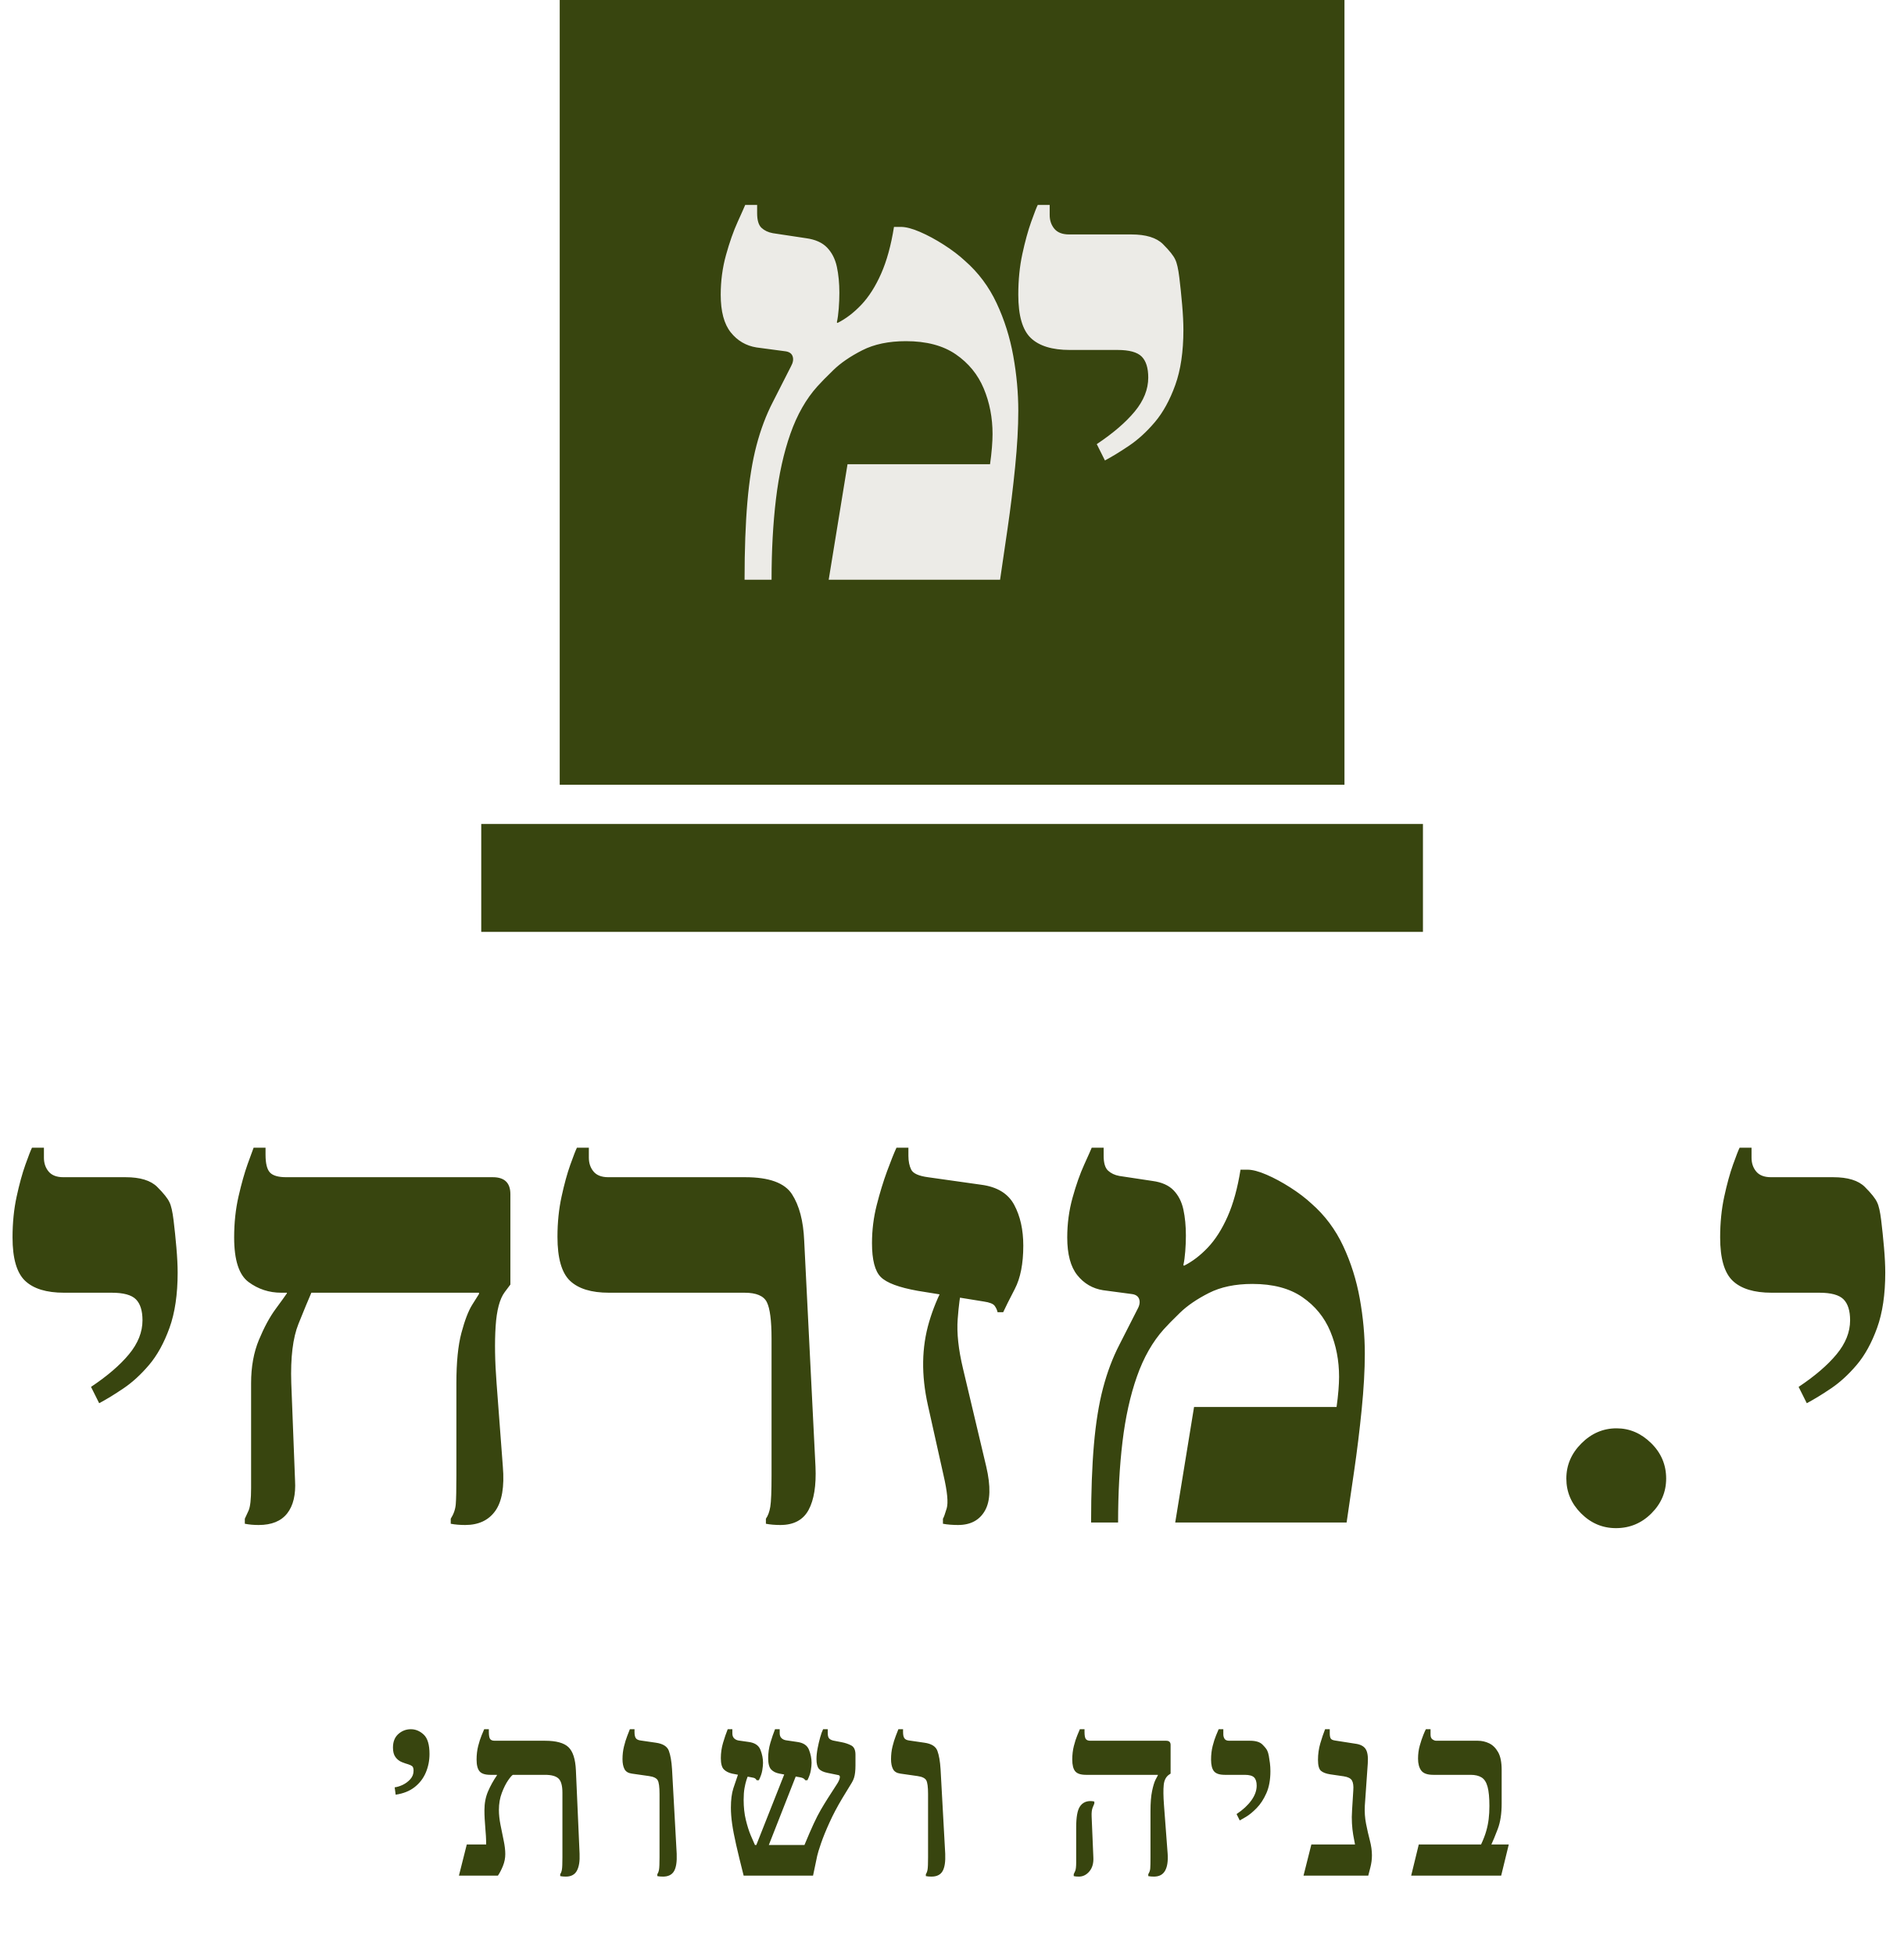
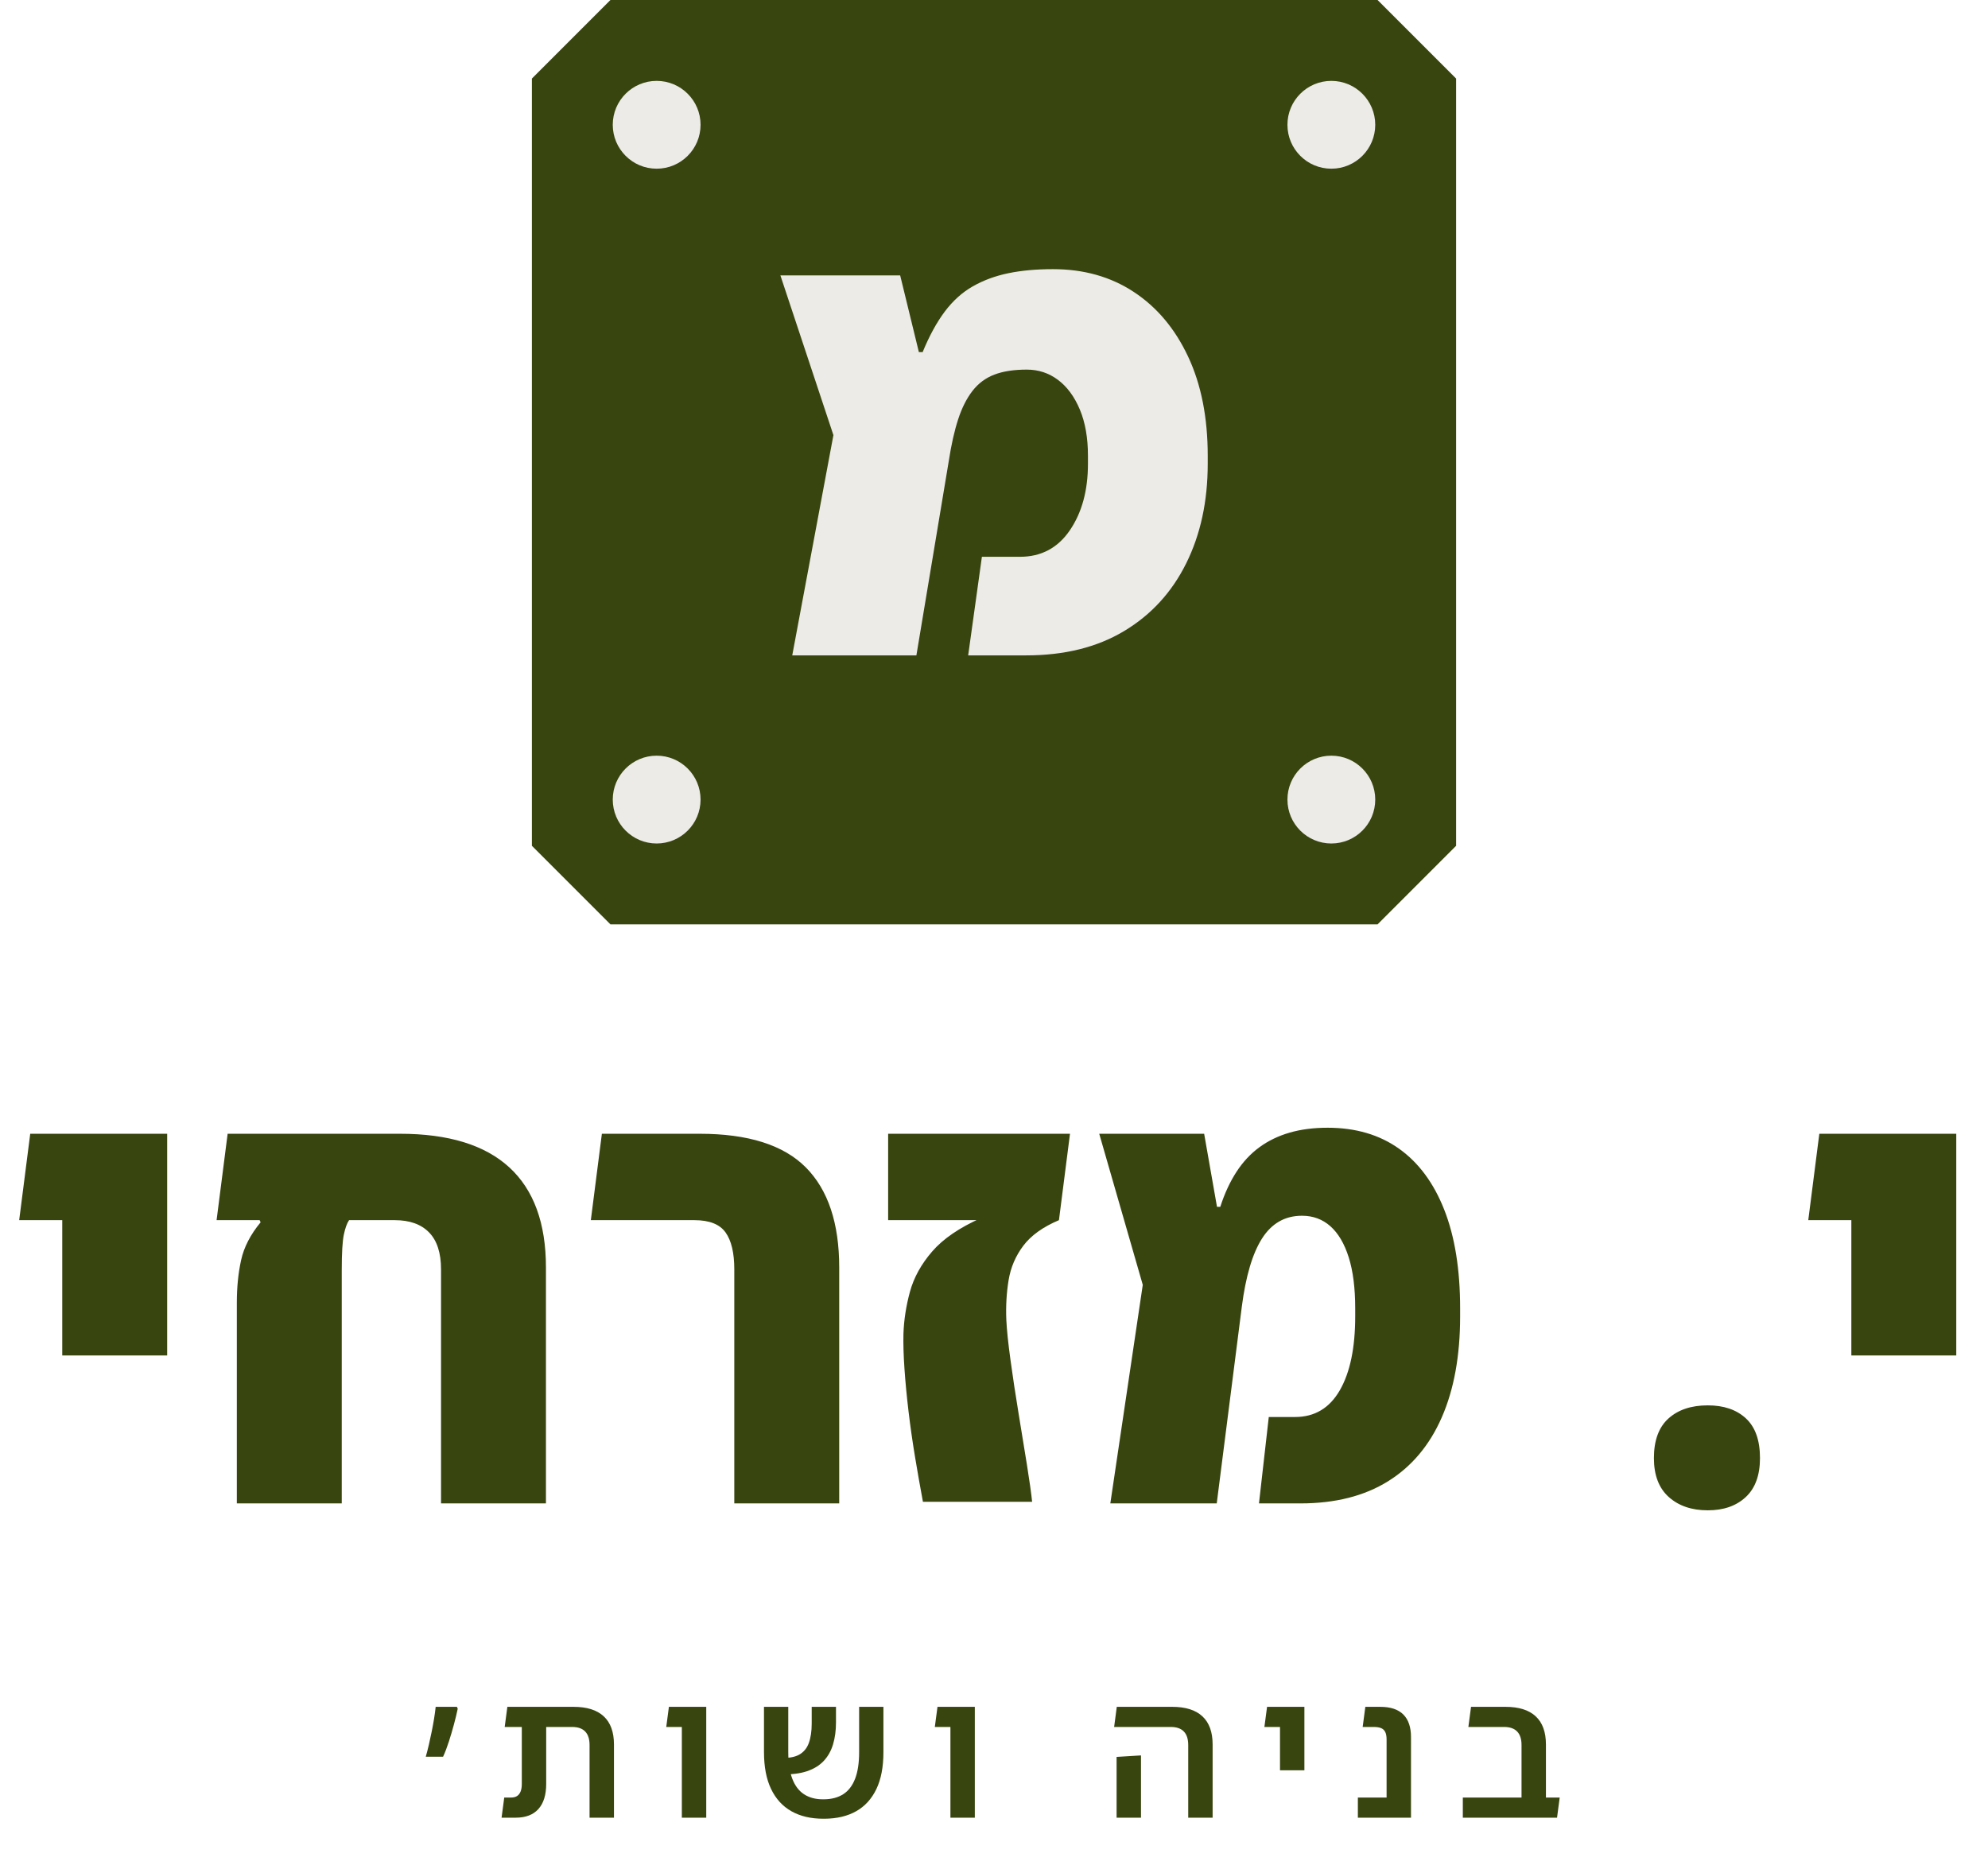
- <svg xmlns="http://www.w3.org/2000/svg" viewBox="0 0 194.1 199.2" role="img" aria-label="י. מזרחי בניה ושות׳">
-   <g transform="translate(49.06 0.00) scale(1)">
-     <rect x="8.0" y="0" width="80.0" height="80.0" fill="#38450f" />
-     <rect x="0" y="84.0" width="96.0" height="11.0" fill="#38450f" />
-     <path fill="#ecebe7" transform="translate(73.50 59.10)" d="M-9.92 -12.16 -10.752 -13.824Q-8.256 -15.488 -6.88 -17.152Q-5.504 -18.816 -5.504 -20.608Q-5.504 -22.08 -6.176 -22.752Q-6.848 -23.424 -8.64 -23.424H-13.504Q-16.192 -23.424 -17.472 -24.64Q-18.752 -25.856 -18.752 -29.056Q-18.752 -31.296 -18.336 -33.216Q-17.92 -35.136 -17.44 -36.48Q-16.96 -37.824 -16.768 -38.208H-15.552V-37.184Q-15.552 -36.352 -15.072 -35.776Q-14.592 -35.2 -13.568 -35.2H-7.232Q-4.992 -35.2 -4 -34.208Q-3.008 -33.216 -2.752 -32.64Q-2.496 -32.128 -2.336 -30.816Q-2.176 -29.504 -2.048 -28.032Q-1.92 -26.56 -1.92 -25.472Q-1.92 -22.144 -2.752 -19.84Q-3.584 -17.536 -4.832 -16.064Q-6.08 -14.592 -7.456 -13.664Q-8.832 -12.736 -9.92 -12.16Z M-46.656 0.0Q-46.656 -4.608 -46.368 -7.936Q-46.08 -11.264 -45.44 -13.696Q-44.8 -16.128 -43.776 -18.112L-41.92 -21.76Q-41.6 -22.336 -41.76 -22.784Q-41.92 -23.232 -42.56 -23.296L-45.44 -23.68Q-47.04 -23.936 -48.064 -25.216Q-49.088 -26.496 -49.088 -29.056Q-49.088 -31.168 -48.544 -33.12Q-48.0 -35.072 -47.36 -36.48Q-46.72 -37.888 -46.592 -38.208H-45.376V-37.376Q-45.376 -36.288 -44.928 -35.872Q-44.48 -35.456 -43.776 -35.328L-40.384 -34.816Q-38.976 -34.624 -38.24 -33.856Q-37.504 -33.088 -37.248 -31.904Q-36.992 -30.72 -36.992 -29.248Q-36.992 -28.48 -37.056 -27.648Q-37.12 -26.816 -37.248 -26.24L-37.184 -26.176Q-35.904 -26.816 -34.752 -28.032Q-33.6 -29.248 -32.736 -31.2Q-31.872 -33.152 -31.424 -35.968H-30.72Q-29.952 -35.968 -28.768 -35.456Q-27.584 -34.944 -26.336 -34.144Q-25.088 -33.344 -24.192 -32.512Q-22.144 -30.72 -20.96 -28.192Q-19.776 -25.664 -19.264 -22.816Q-18.752 -19.968 -18.752 -17.216Q-18.752 -14.72 -19.072 -11.52Q-19.392 -8.32 -19.84 -5.248Q-20.288 -2.176 -20.608 0.0H-38.08L-36.16 -11.776H-21.632Q-21.504 -12.672 -21.44 -13.472Q-21.376 -14.272 -21.376 -14.848Q-21.376 -17.344 -22.272 -19.488Q-23.168 -21.632 -25.12 -22.976Q-27.072 -24.32 -30.208 -24.32Q-32.832 -24.32 -34.656 -23.392Q-36.48 -22.464 -37.6 -21.376Q-38.72 -20.288 -39.232 -19.712Q-40.96 -17.792 -41.984 -14.88Q-43.008 -11.968 -43.456 -8.224Q-43.904 -4.48 -43.904 0.0Z" />
+ <svg xmlns="http://www.w3.org/2000/svg" viewBox="0 0 215.1 202.6" role="img" aria-label="י. מזרחי בניה ושות׳">
+   <g transform="translate(57.55 0.00) scale(2.5)">
+     <path fill="#38450f" d="M3.4 0L36.6 0L40 3.4L40 36.6L36.6 40L3.4 40L0 36.6L0 3.4Z" />
+     <circle cx="5.4" cy="5.4" r="1.9" fill="#ecebe7" />
+     <circle cx="5.4" cy="34.6" r="1.9" fill="#ecebe7" />
+     <circle cx="34.6" cy="5.4" r="1.9" fill="#ecebe7" />
+     <circle cx="34.6" cy="34.6" r="1.9" fill="#ecebe7" />
+     <path fill="#ecebe7" transform="translate(29.79 28.36)" d="M-18.522 0.0 -16.74 -9.531 -19.035 -16.443H-13.851L-13.041 -13.122H-12.879Q-12.447 -14.175 -11.921 -14.877Q-11.394 -15.579 -10.706 -15.97Q-10.017 -16.362 -9.167 -16.538Q-8.316 -16.713 -7.236 -16.713Q-5.238 -16.713 -3.74 -15.727Q-2.241 -14.742 -1.391 -12.933Q-0.54 -11.124 -0.54 -8.64V-8.289Q-0.54 -5.859 -1.472 -3.982Q-2.403 -2.106 -4.158 -1.053Q-5.913 0.0 -8.397 0.0H-10.908L-10.314 -4.266H-8.667Q-7.29 -4.266 -6.507 -5.413Q-5.724 -6.561 -5.724 -8.289V-8.64Q-5.724 -9.801 -6.075 -10.638Q-6.426 -11.475 -7.02 -11.921Q-7.614 -12.366 -8.37 -12.366Q-9.207 -12.366 -9.774 -12.15Q-10.341 -11.934 -10.719 -11.448Q-11.097 -10.962 -11.34 -10.22Q-11.583 -9.477 -11.745 -8.424L-13.149 0.0Z" />
  </g>
-   <path fill="#38450f" transform="translate(194.11 155.21)" d="M-9.92 -12.16 -10.752 -13.824Q-8.256 -15.488 -6.88 -17.152Q-5.504 -18.816 -5.504 -20.608Q-5.504 -22.08 -6.176 -22.752Q-6.848 -23.424 -8.64 -23.424H-13.504Q-16.192 -23.424 -17.472 -24.64Q-18.752 -25.856 -18.752 -29.056Q-18.752 -31.296 -18.336 -33.216Q-17.92 -35.136 -17.44 -36.48Q-16.96 -37.824 -16.768 -38.208H-15.552V-37.184Q-15.552 -36.352 -15.072 -35.776Q-14.592 -35.2 -13.568 -35.2H-7.232Q-4.992 -35.2 -4 -34.208Q-3.008 -33.216 -2.752 -32.64Q-2.496 -32.128 -2.336 -30.816Q-2.176 -29.504 -2.048 -28.032Q-1.92 -26.56 -1.92 -25.472Q-1.92 -22.144 -2.752 -19.84Q-3.584 -17.536 -4.832 -16.064Q-6.08 -14.592 -7.456 -13.664Q-8.832 -12.736 -9.92 -12.16Z M-29.376 0.576Q-31.424 0.576 -32.928 -0.928Q-34.432 -2.432 -34.432 -4.48Q-34.432 -6.528 -32.896 -8.064Q-31.36 -9.6 -29.312 -9.6Q-27.328 -9.6 -25.792 -8.096Q-24.256 -6.592 -24.256 -4.48Q-24.256 -2.432 -25.76 -0.928Q-27.264 0.576 -29.376 0.576Z M-82.88 0.0Q-82.88 -4.608 -82.592 -7.936Q-82.304 -11.264 -81.664 -13.696Q-81.024 -16.128 -80 -18.112L-78.144 -21.76Q-77.824 -22.336 -77.984 -22.784Q-78.144 -23.232 -78.784 -23.296L-81.664 -23.68Q-83.264 -23.936 -84.288 -25.216Q-85.312 -26.496 -85.312 -29.056Q-85.312 -31.168 -84.768 -33.12Q-84.224 -35.072 -83.584 -36.48Q-82.944 -37.888 -82.816 -38.208H-81.6V-37.376Q-81.6 -36.288 -81.152 -35.872Q-80.704 -35.456 -80 -35.328L-76.608 -34.816Q-75.2 -34.624 -74.464 -33.856Q-73.728 -33.088 -73.472 -31.904Q-73.216 -30.72 -73.216 -29.248Q-73.216 -28.48 -73.28 -27.648Q-73.344 -26.816 -73.472 -26.24L-73.408 -26.176Q-72.128 -26.816 -70.976 -28.032Q-69.824 -29.248 -68.96 -31.2Q-68.096 -33.152 -67.648 -35.968H-66.944Q-66.176 -35.968 -64.992 -35.456Q-63.808 -34.944 -62.56 -34.144Q-61.312 -33.344 -60.416 -32.512Q-58.368 -30.72 -57.184 -28.192Q-56 -25.664 -55.488 -22.816Q-54.976 -19.968 -54.976 -17.216Q-54.976 -14.72 -55.296 -11.52Q-55.616 -8.32 -56.064 -5.248Q-56.512 -2.176 -56.832 0.0H-74.304L-72.384 -11.776H-57.856Q-57.728 -12.672 -57.664 -13.472Q-57.6 -14.272 -57.6 -14.848Q-57.6 -17.344 -58.496 -19.488Q-59.392 -21.632 -61.344 -22.976Q-63.296 -24.32 -66.432 -24.32Q-69.056 -24.32 -70.88 -23.392Q-72.704 -22.464 -73.824 -21.376Q-74.944 -20.288 -75.456 -19.712Q-77.184 -17.792 -78.208 -14.88Q-79.232 -11.968 -79.68 -8.224Q-80.128 -4.48 -80.128 0.0Z M-96.448 0.256Q-96.832 0.256 -97.248 0.224Q-97.664 0.192 -97.984 0.128V-0.384Q-97.856 -0.576 -97.6 -1.44Q-97.344 -2.304 -97.92 -4.8L-99.52 -11.968Q-100.032 -14.272 -100.0 -16.384Q-99.968 -18.496 -99.392 -20.448Q-98.816 -22.4 -97.856 -24.192L-96.064 -23.872Q-96.32 -22.848 -96.48 -20.736Q-96.64 -18.624 -95.936 -15.68L-93.568 -5.696Q-92.864 -2.688 -93.696 -1.216Q-94.528 0.256 -96.448 0.256ZM-92.416 -21.44Q-92.48 -21.76 -92.704 -22.08Q-92.928 -22.4 -93.824 -22.528L-100.544 -23.616Q-103.424 -24.128 -104.32 -25.024Q-105.216 -25.92 -105.216 -28.48Q-105.216 -30.464 -104.736 -32.352Q-104.256 -34.24 -103.68 -35.808Q-103.104 -37.376 -102.72 -38.208H-101.504V-37.376Q-101.504 -36.544 -101.216 -35.968Q-100.928 -35.392 -99.52 -35.2L-94.08 -34.432Q-91.648 -34.112 -90.72 -32.384Q-89.792 -30.656 -89.792 -28.224Q-89.792 -25.472 -90.656 -23.808Q-91.52 -22.144 -91.84 -21.44Z M-114.56 0.256Q-114.944 0.256 -115.328 0.224Q-115.712 0.192 -116.032 0.128V-0.384Q-115.712 -0.832 -115.584 -1.6Q-115.456 -2.368 -115.456 -4.8V-18.752Q-115.456 -21.504 -115.936 -22.464Q-116.416 -23.424 -118.208 -23.424H-132.032Q-134.72 -23.424 -136.0 -24.64Q-137.28 -25.856 -137.28 -29.12Q-137.28 -31.296 -136.864 -33.216Q-136.448 -35.136 -135.968 -36.48Q-135.488 -37.824 -135.296 -38.208H-134.08V-37.184Q-134.08 -36.352 -133.6 -35.776Q-133.12 -35.2 -132.096 -35.2H-118.144Q-114.496 -35.2 -113.376 -33.472Q-112.256 -31.744 -112.128 -28.736L-110.976 -5.696Q-110.848 -2.816 -111.68 -1.28Q-112.512 0.256 -114.56 0.256Z M-146.688 0.256Q-147.072 0.256 -147.456 0.224Q-147.84 0.192 -148.16 0.128V-0.384Q-147.712 -1.088 -147.648 -1.856Q-147.584 -2.624 -147.584 -4.8V-14.208Q-147.584 -17.408 -147.072 -19.328Q-146.56 -21.248 -145.984 -22.176Q-145.408 -23.104 -145.28 -23.296V-23.424H-165.44Q-167.296 -23.424 -168.768 -24.512Q-170.24 -25.6 -170.24 -29.056Q-170.24 -31.296 -169.792 -33.248Q-169.344 -35.2 -168.864 -36.544Q-168.384 -37.888 -168.256 -38.208H-167.04V-37.504Q-167.04 -36.16 -166.592 -35.68Q-166.144 -35.2 -164.928 -35.2H-143.872Q-142.08 -35.2 -142.08 -33.472V-24.256L-142.656 -23.488Q-143.424 -22.464 -143.584 -20.0Q-143.744 -17.536 -143.488 -14.208L-142.848 -5.696Q-142.592 -2.624 -143.616 -1.184Q-144.64 0.256 -146.688 0.256ZM-167.744 0.256Q-168.128 0.256 -168.48 0.224Q-168.832 0.192 -169.152 0.128V-0.384Q-169.024 -0.64 -168.768 -1.216Q-168.512 -1.792 -168.512 -3.52V-14.208Q-168.512 -16.704 -167.712 -18.624Q-166.912 -20.544 -166.016 -21.76Q-165.12 -22.976 -164.864 -23.36V-24.832H-162.368V-23.424Q-162.816 -22.4 -163.68 -20.256Q-164.544 -18.112 -164.416 -14.208L-164.032 -4.288Q-163.904 -2.112 -164.832 -0.928Q-165.76 0.256 -167.744 0.256Z M-184 -12.16 -184.832 -13.824Q-182.336 -15.488 -180.96 -17.152Q-179.584 -18.816 -179.584 -20.608Q-179.584 -22.08 -180.256 -22.752Q-180.928 -23.424 -182.72 -23.424H-187.584Q-190.272 -23.424 -191.552 -24.64Q-192.832 -25.856 -192.832 -29.056Q-192.832 -31.296 -192.416 -33.216Q-192 -35.136 -191.52 -36.48Q-191.04 -37.824 -190.848 -38.208H-189.632V-37.184Q-189.632 -36.352 -189.152 -35.776Q-188.672 -35.2 -187.648 -35.2H-181.312Q-179.072 -35.2 -178.08 -34.208Q-177.088 -33.216 -176.832 -32.64Q-176.576 -32.128 -176.416 -30.816Q-176.256 -29.504 -176.128 -28.032Q-176 -26.56 -176 -25.472Q-176 -22.144 -176.832 -19.84Q-177.664 -17.536 -178.912 -16.064Q-180.16 -14.592 -181.536 -13.664Q-182.912 -12.736 -184 -12.16Z" />
-   <path fill="#38450f" transform="translate(154.56 191.21)" d="M-10.7 0.0 -9.925 -3.175H-3.575Q-3.225 -3.925 -3.05 -4.538Q-2.875 -5.15 -2.8 -5.763Q-2.725 -6.375 -2.725 -7.1Q-2.725 -8.375 -2.913 -9.062Q-3.1 -9.75 -3.525 -10.012Q-3.95 -10.275 -4.65 -10.275H-8.45Q-9.35 -10.275 -9.675 -10.713Q-10.0 -11.15 -10.0 -11.925Q-10.0 -12.625 -9.825 -13.25Q-9.65 -13.875 -9.463 -14.338Q-9.275 -14.8 -9.2 -14.925H-8.725V-14.375Q-8.725 -14.025 -8.525 -13.887Q-8.325 -13.75 -8.15 -13.75H-3.9Q-3.3 -13.75 -2.75 -13.488Q-2.2 -13.225 -1.838 -12.588Q-1.475 -11.95 -1.475 -10.775V-7.35Q-1.475 -5.8 -1.875 -4.75Q-2.275 -3.7 -2.525 -3.175H-0.75L-1.525 0.0Z M-21.675 0.0 -20.875 -3.175H-16.425Q-16.525 -3.65 -16.612 -4.175Q-16.7 -4.7 -16.737 -5.325Q-16.775 -5.95 -16.725 -6.675L-16.6 -8.7Q-16.55 -9.375 -16.738 -9.7Q-16.925 -10.025 -17.575 -10.125L-18.95 -10.325Q-19.6 -10.425 -19.9 -10.688Q-20.2 -10.95 -20.2 -11.8Q-20.2 -12.675 -19.962 -13.488Q-19.725 -14.3 -19.475 -14.925H-19.0V-14.5Q-19.0 -14.175 -18.913 -14.0Q-18.825 -13.825 -18.475 -13.775L-16.4 -13.45Q-15.625 -13.35 -15.338 -12.9Q-15.05 -12.45 -15.125 -11.425L-15.425 -7.125Q-15.475 -6.175 -15.3 -5.288Q-15.125 -4.4 -14.912 -3.588Q-14.7 -2.775 -14.7 -2.075Q-14.7 -1.45 -14.863 -0.825Q-15.025 -0.2 -15.075 0.0Z M-28.175 -5.625 -28.5 -6.275Q-27.525 -6.925 -26.988 -7.675Q-26.45 -8.425 -26.45 -9.175Q-26.45 -9.75 -26.713 -10.012Q-26.975 -10.275 -27.675 -10.275H-29.7Q-30.5 -10.275 -30.8 -10.637Q-31.1 -11.0 -31.1 -11.825Q-31.1 -12.575 -30.938 -13.213Q-30.775 -13.85 -30.588 -14.3Q-30.4 -14.75 -30.325 -14.925H-29.85V-14.4Q-29.85 -14.15 -29.725 -13.95Q-29.6 -13.75 -29.25 -13.75H-27.125Q-26.25 -13.75 -25.863 -13.363Q-25.475 -12.975 -25.375 -12.75Q-25.275 -12.55 -25.213 -12.213Q-25.15 -11.875 -25.1 -11.475Q-25.05 -11.075 -25.05 -10.65Q-25.05 -9.325 -25.462 -8.4Q-25.875 -7.475 -26.45 -6.888Q-27.025 -6.3 -27.525 -6.0Q-28.025 -5.7 -28.175 -5.625Z M-36.925 0.1Q-37.075 0.1 -37.225 0.088Q-37.375 0.075 -37.5 0.05V-0.15Q-37.325 -0.425 -37.3 -0.725Q-37.275 -1.025 -37.275 -1.875V-6.575Q-37.275 -7.85 -37.112 -8.625Q-36.95 -9.4 -36.763 -9.775Q-36.575 -10.15 -36.525 -10.225V-10.275H-43.85Q-44.65 -10.275 -44.95 -10.637Q-45.25 -11.0 -45.25 -11.825Q-45.25 -12.575 -45.087 -13.213Q-44.925 -13.85 -44.737 -14.3Q-44.55 -14.75 -44.475 -14.925H-44.0V-14.65Q-44.0 -14.125 -43.875 -13.938Q-43.75 -13.75 -43.4 -13.75H-35.675Q-35.225 -13.75 -35.225 -13.325V-10.4L-35.375 -10.3Q-35.85 -9.975 -35.925 -9.25Q-36.0 -8.525 -35.9 -7.2L-35.525 -2.225Q-35.45 -1.1 -35.788 -0.5Q-36.125 0.1 -36.925 0.1ZM-44.575 0.1Q-44.9 0.1 -45.1 0.05V-0.15Q-45.05 -0.25 -44.95 -0.475Q-44.85 -0.7 -44.85 -1.375V-4.925Q-44.85 -6.475 -44.475 -7.038Q-44.1 -7.6 -43.4 -7.6Q-43.275 -7.6 -43.175 -7.588Q-43.075 -7.575 -43.0 -7.55V-7.35Q-43.05 -7.25 -43.175 -6.925Q-43.3 -6.6 -43.275 -6.025L-43.1 -1.875Q-43.05 -0.975 -43.5 -0.438Q-43.95 0.1 -44.575 0.1Z M-59.6 0.1Q-59.75 0.1 -59.9 0.088Q-60.05 0.075 -60.175 0.05V-0.15Q-60.05 -0.325 -60 -0.625Q-59.95 -0.925 -59.95 -1.875V-8.325Q-59.95 -9.4 -60.138 -9.725Q-60.325 -10.05 -61.025 -10.15L-62.775 -10.4Q-63.325 -10.475 -63.525 -10.863Q-63.725 -11.25 -63.725 -11.875Q-63.725 -12.55 -63.575 -13.163Q-63.425 -13.775 -63.238 -14.25Q-63.05 -14.725 -62.975 -14.925H-62.5V-14.625Q-62.5 -14.225 -62.375 -14.025Q-62.25 -13.825 -61.875 -13.775L-60.325 -13.55Q-59.25 -13.4 -59 -12.725Q-58.75 -12.05 -58.675 -10.85L-58.2 -2.225Q-58.15 -1.0 -58.475 -0.45Q-58.8 0.1 -59.6 0.1Z M-78.75 0.0Q-79.225 -1.875 -79.513 -3.138Q-79.8 -4.4 -79.925 -5.288Q-80.05 -6.175 -80.05 -6.925Q-80.05 -8.125 -79.8 -8.9Q-79.55 -9.675 -79.25 -10.525L-78.3 -10.175Q-78.375 -10.025 -78.475 -9.713Q-78.575 -9.4 -78.663 -8.913Q-78.75 -8.425 -78.75 -7.725Q-78.75 -6.6 -78.525 -5.675Q-78.3 -4.75 -78.025 -4.1Q-77.75 -3.45 -77.6 -3.125H-72.55Q-72 -4.45 -71.613 -5.287Q-71.225 -6.125 -70.875 -6.725Q-70.525 -7.325 -70.175 -7.875L-69.225 -9.35Q-69 -9.7 -68.95 -9.963Q-68.9 -10.225 -69.1 -10.25L-70.2 -10.475Q-70.825 -10.6 -71.075 -10.888Q-71.325 -11.175 -71.325 -11.875Q-71.325 -12.375 -71.213 -12.963Q-71.1 -13.55 -70.95 -14.088Q-70.8 -14.625 -70.65 -14.925H-70.175V-14.525Q-70.175 -14.1 -70 -13.95Q-69.825 -13.8 -69.525 -13.75L-68.75 -13.6Q-68.225 -13.5 -67.788 -13.275Q-67.35 -13.05 -67.35 -12.325V-11.25Q-67.35 -10.825 -67.388 -10.513Q-67.425 -10.2 -67.5 -9.963Q-67.575 -9.725 -67.725 -9.475L-68.7 -7.875Q-69.45 -6.625 -70 -5.412Q-70.55 -4.2 -70.863 -3.288Q-71.175 -2.375 -71.25 -2.025L-71.675 0.0ZM-77.575 -2.825 -74.5 -10.6 -73.325 -10.4 -76.3 -2.825ZM-77.425 -9.725Q-77.525 -9.925 -77.738 -9.975Q-77.95 -10.025 -78.375 -10.1L-79.925 -10.4Q-80.475 -10.525 -80.775 -10.838Q-81.075 -11.15 -81.075 -11.975Q-81.075 -12.775 -80.85 -13.538Q-80.625 -14.3 -80.375 -14.925H-79.9V-14.5Q-79.9 -14.175 -79.725 -14.0Q-79.55 -13.825 -79.275 -13.775L-78.225 -13.625Q-77.3 -13.5 -77.038 -12.825Q-76.775 -12.15 -76.775 -11.5Q-76.775 -11.2 -76.85 -10.738Q-76.925 -10.275 -77.2 -9.725ZM-72.475 -9.725Q-72.575 -9.95 -73 -10.025Q-73.425 -10.1 -74.025 -10.2L-75.1 -10.4Q-75.65 -10.5 -75.95 -10.825Q-76.25 -11.15 -76.25 -11.975Q-76.25 -12.775 -76.025 -13.538Q-75.8 -14.3 -75.55 -14.925H-75.075V-14.525Q-75.075 -14.2 -74.9 -14.025Q-74.725 -13.85 -74.45 -13.8L-73.275 -13.625Q-72.35 -13.5 -72.088 -12.825Q-71.825 -12.15 -71.825 -11.5Q-71.825 -11.2 -71.9 -10.738Q-71.975 -10.275 -72.25 -9.725Z M-86.975 0.1Q-87.125 0.1 -87.275 0.088Q-87.425 0.075 -87.55 0.05V-0.15Q-87.425 -0.325 -87.375 -0.625Q-87.325 -0.925 -87.325 -1.875V-8.325Q-87.325 -9.4 -87.513 -9.725Q-87.7 -10.05 -88.4 -10.15L-90.15 -10.4Q-90.7 -10.475 -90.9 -10.863Q-91.1 -11.25 -91.1 -11.875Q-91.1 -12.55 -90.95 -13.163Q-90.8 -13.775 -90.613 -14.25Q-90.425 -14.725 -90.35 -14.925H-89.875V-14.625Q-89.875 -14.225 -89.75 -14.025Q-89.625 -13.825 -89.25 -13.775L-87.7 -13.55Q-86.625 -13.4 -86.375 -12.725Q-86.125 -12.05 -86.05 -10.85L-85.575 -2.225Q-85.525 -1.0 -85.85 -0.45Q-86.175 0.1 -86.975 0.1Z M-96.875 0.1Q-97.025 0.1 -97.175 0.088Q-97.325 0.075 -97.45 0.05V-0.15Q-97.325 -0.325 -97.275 -0.625Q-97.225 -0.925 -97.225 -1.875V-8.45Q-97.225 -9.525 -97.625 -9.9Q-98.025 -10.275 -99 -10.275H-104.575Q-105.375 -10.275 -105.675 -10.637Q-105.975 -11.0 -105.975 -11.825Q-105.975 -12.575 -105.813 -13.213Q-105.65 -13.85 -105.463 -14.3Q-105.275 -14.75 -105.2 -14.925H-104.725V-14.65Q-104.725 -14.125 -104.6 -13.938Q-104.475 -13.75 -104.125 -13.75H-99Q-97.3 -13.75 -96.613 -13.1Q-95.925 -12.45 -95.85 -10.725L-95.475 -2.225Q-95.425 -1.1 -95.75 -0.5Q-96.075 0.1 -96.875 0.1ZM-107.775 0.0 -106.975 -3.175H-105Q-105 -3.625 -105.025 -4.05Q-105.05 -4.475 -105.088 -4.9Q-105.125 -5.325 -105.15 -5.775Q-105.175 -6.225 -105.175 -6.675Q-105.175 -7.725 -104.813 -8.575Q-104.45 -9.425 -103.9 -10.225V-10.675H-102.275V-10.275Q-102.425 -10.2 -102.763 -9.713Q-103.1 -9.225 -103.4 -8.438Q-103.7 -7.65 -103.7 -6.7Q-103.7 -6.0 -103.538 -5.175Q-103.375 -4.35 -103.213 -3.575Q-103.05 -2.8 -103.05 -2.2Q-103.05 -1.575 -103.288 -0.988Q-103.525 -0.4 -103.8 0.0Z M-114.225 -8.25 -114.325 -9.0Q-113.925 -9.05 -113.488 -9.262Q-113.05 -9.475 -112.725 -9.838Q-112.4 -10.2 -112.4 -10.7Q-112.4 -11.05 -112.55 -11.163Q-112.7 -11.275 -112.95 -11.35Q-113.225 -11.425 -113.6 -11.575Q-113.975 -11.725 -114.238 -12.075Q-114.5 -12.425 -114.5 -13.05Q-114.5 -13.95 -113.95 -14.438Q-113.4 -14.925 -112.675 -14.925Q-111.95 -14.925 -111.363 -14.375Q-110.775 -13.825 -110.775 -12.4Q-110.775 -11.4 -111.15 -10.512Q-111.525 -9.625 -112.288 -9.025Q-113.05 -8.425 -114.225 -8.25Z" />
+   <path fill="#38450f" transform="translate(215.09 162.64)" d="M-14.776 -16.005V-39.988H-3.424V-16.005ZM-19.437 -30.641 -18.241 -39.988H-8.431V-30.641Z M-36.138 -4.902Q-36.138 -7.772 -34.561 -9.189Q-32.983 -10.606 -30.307 -10.606Q-27.707 -10.606 -26.184 -9.196Q-24.661 -7.786 -24.661 -4.902Q-24.661 -2.119 -26.201 -0.685Q-27.741 0.749 -30.307 0.749Q-32.914 0.749 -34.526 -0.687Q-36.138 -2.124 -36.138 -4.902Z M-94.954 0.0 -91.443 -23.644 -96.154 -39.988H-84.802L-83.412 -32.081H-83.058Q-82.358 -34.247 -81.308 -35.864Q-80.258 -37.48 -78.823 -38.529Q-77.388 -39.579 -75.558 -40.109Q-73.727 -40.64 -71.443 -40.64Q-66.901 -40.64 -63.714 -38.372Q-60.527 -36.105 -58.817 -31.752Q-57.106 -27.398 -57.106 -21.104V-20.229Q-57.106 -13.853 -59.087 -9.316Q-61.068 -4.778 -64.912 -2.389Q-68.757 0.0 -74.375 0.0H-78.87L-77.809 -9.347H-74.961Q-71.786 -9.347 -70.122 -12.24Q-68.458 -15.132 -68.458 -20.229V-21.104Q-68.458 -24.39 -69.158 -26.615Q-69.858 -28.84 -71.139 -29.98Q-72.42 -31.119 -74.215 -31.119Q-75.603 -31.119 -76.686 -30.498Q-77.769 -29.877 -78.549 -28.643Q-79.329 -27.41 -79.871 -25.564Q-80.414 -23.719 -80.728 -21.273L-83.44 0.0Z M-115.229 -0.173Q-115.662 -2.483 -116.08 -5.001Q-116.498 -7.519 -116.789 -9.965Q-117.079 -12.411 -117.228 -14.574Q-117.378 -16.738 -117.338 -18.346Q-117.259 -20.607 -116.635 -22.897Q-116.011 -25.187 -114.237 -27.246Q-112.462 -29.304 -108.938 -30.872L-100.513 -30.641Q-103.11 -29.543 -104.366 -27.879Q-105.621 -26.215 -105.96 -24.154Q-106.3 -22.092 -106.206 -19.848Q-106.13 -18.239 -105.755 -15.503Q-105.381 -12.766 -104.888 -9.775Q-104.395 -6.785 -103.977 -4.18Q-103.559 -1.576 -103.415 -0.173ZM-118.993 -30.641V-39.988H-99.317L-100.513 -30.641Z M-135.64 0.0V-25.319Q-135.64 -27.984 -136.584 -29.312Q-137.529 -30.641 -139.955 -30.641H-151.163L-149.967 -39.988H-139.394Q-131.515 -39.988 -127.901 -36.349Q-124.288 -32.711 -124.288 -25.517V0.0Z M-171.818 -39.988Q-163.939 -39.988 -159.979 -36.349Q-156.019 -32.711 -156.019 -25.517V0.0H-167.371V-25.319Q-167.371 -27.984 -168.662 -29.312Q-169.953 -30.641 -172.379 -30.641H-177.321Q-177.659 -30.154 -177.886 -29.081Q-178.113 -28.009 -178.113 -25.245V0.0H-189.465V-21.722Q-189.465 -24.214 -189.003 -26.318Q-188.541 -28.421 -186.891 -30.41L-187.155 -30.987V-39.988ZM-191.656 -30.641 -190.46 -39.988H-174.758V-30.641Z M-208.354 -16.005V-39.988H-197.002V-16.005ZM-213.015 -30.641 -211.819 -39.988H-202.009V-30.641Z" />
+   <path fill="#38450f" transform="translate(169.33 196.64)" d="M-4.702 0.0V-7.857Q-4.702 -8.84 -5.181 -9.328Q-5.66 -9.815 -6.585 -9.815H-10.453L-10.165 -11.992H-6.435Q-4.272 -11.992 -3.167 -10.965Q-2.062 -9.938 -2.062 -7.918V-1.965Q-2.188 -1.458 -2.519 -0.96Q-2.85 -0.463 -3.2 0.0ZM-11.053 0.0V-2.178H-0.572L-0.86 0.0Z M-19.302 0.0V-8.47Q-19.302 -8.973 -19.45 -9.27Q-19.597 -9.568 -19.9 -9.691Q-20.202 -9.815 -20.69 -9.815H-21.89L-21.602 -11.992H-19.99Q-18.32 -11.992 -17.491 -11.162Q-16.662 -10.332 -16.662 -8.73V0.0ZM-22.41 0.0V-2.178H-18.04V0.0Z M-30.835 -5.125V-11.992H-28.195V-5.125ZM-32.523 -9.815 -32.235 -11.992H-29.347V-9.815Z M-40.765 0.0V-7.857Q-40.765 -8.84 -41.244 -9.328Q-41.722 -9.815 -42.648 -9.815H-48.782L-48.495 -11.992H-42.498Q-40.335 -11.992 -39.23 -10.965Q-38.125 -9.938 -38.125 -7.918V0.0ZM-48.515 0.0V-6.575L-45.875 -6.737V0.0Z M-66.495 0.0V-11.992H-63.855V0.0ZM-68.183 -9.815 -67.895 -11.992H-64.758V-9.815Z M-80.248 0.113Q-82.265 0.113 -83.699 -0.696Q-85.132 -1.505 -85.9 -3.104Q-86.667 -4.702 -86.667 -7.095V-11.992H-84.04V-7.11Q-84.04 -5.348 -83.605 -4.213Q-83.17 -3.078 -82.332 -2.533Q-81.495 -1.988 -80.297 -1.988H-80.172Q-78.94 -2.0 -78.095 -2.539Q-77.25 -3.078 -76.811 -4.206Q-76.373 -5.335 -76.373 -7.085V-11.992H-73.745V-7.083Q-73.745 -4.69 -74.507 -3.098Q-75.27 -1.505 -76.686 -0.703Q-78.102 0.1 -80.11 0.113ZM-84.772 -4.692 -84.927 -6.475Q-83.617 -6.402 -82.875 -6.81Q-82.132 -7.218 -81.819 -8.071Q-81.505 -8.925 -81.505 -10.172V-11.992H-78.877V-10.308Q-78.877 -8.992 -79.197 -7.93Q-79.517 -6.867 -80.21 -6.133Q-80.902 -5.397 -82.03 -5.022Q-83.157 -4.647 -84.772 -4.692Z M-95.555 0.0V-11.992H-92.915V0.0ZM-97.242 -9.815 -96.955 -11.992H-93.817V-9.815Z M-105.54 0.0V-7.857Q-105.54 -8.84 -106.019 -9.328Q-106.497 -9.815 -107.422 -9.815H-112.872V-11.992H-107.272Q-105.11 -11.992 -104.005 -10.965Q-102.9 -9.938 -102.9 -7.918V0.0ZM-115.06 0.0 -114.772 -2.178H-114.052Q-113.642 -2.178 -113.39 -2.339Q-113.137 -2.5 -113.005 -2.826Q-112.872 -3.152 -112.872 -3.643V-11.465H-110.232V-3.663Q-110.232 -1.873 -111.075 -0.936Q-111.917 0.0 -113.54 0.0ZM-114.722 -9.815 -114.435 -11.992H-111.447V-9.815Z M-123.262 -6.593Q-123.085 -7.213 -122.922 -7.918Q-122.76 -8.623 -122.615 -9.339Q-122.47 -10.055 -122.36 -10.735Q-122.25 -11.415 -122.19 -11.992H-119.892L-119.805 -11.787Q-119.962 -11.03 -120.212 -10.098Q-120.462 -9.165 -120.76 -8.241Q-121.057 -7.317 -121.39 -6.593Z" />
</svg>
